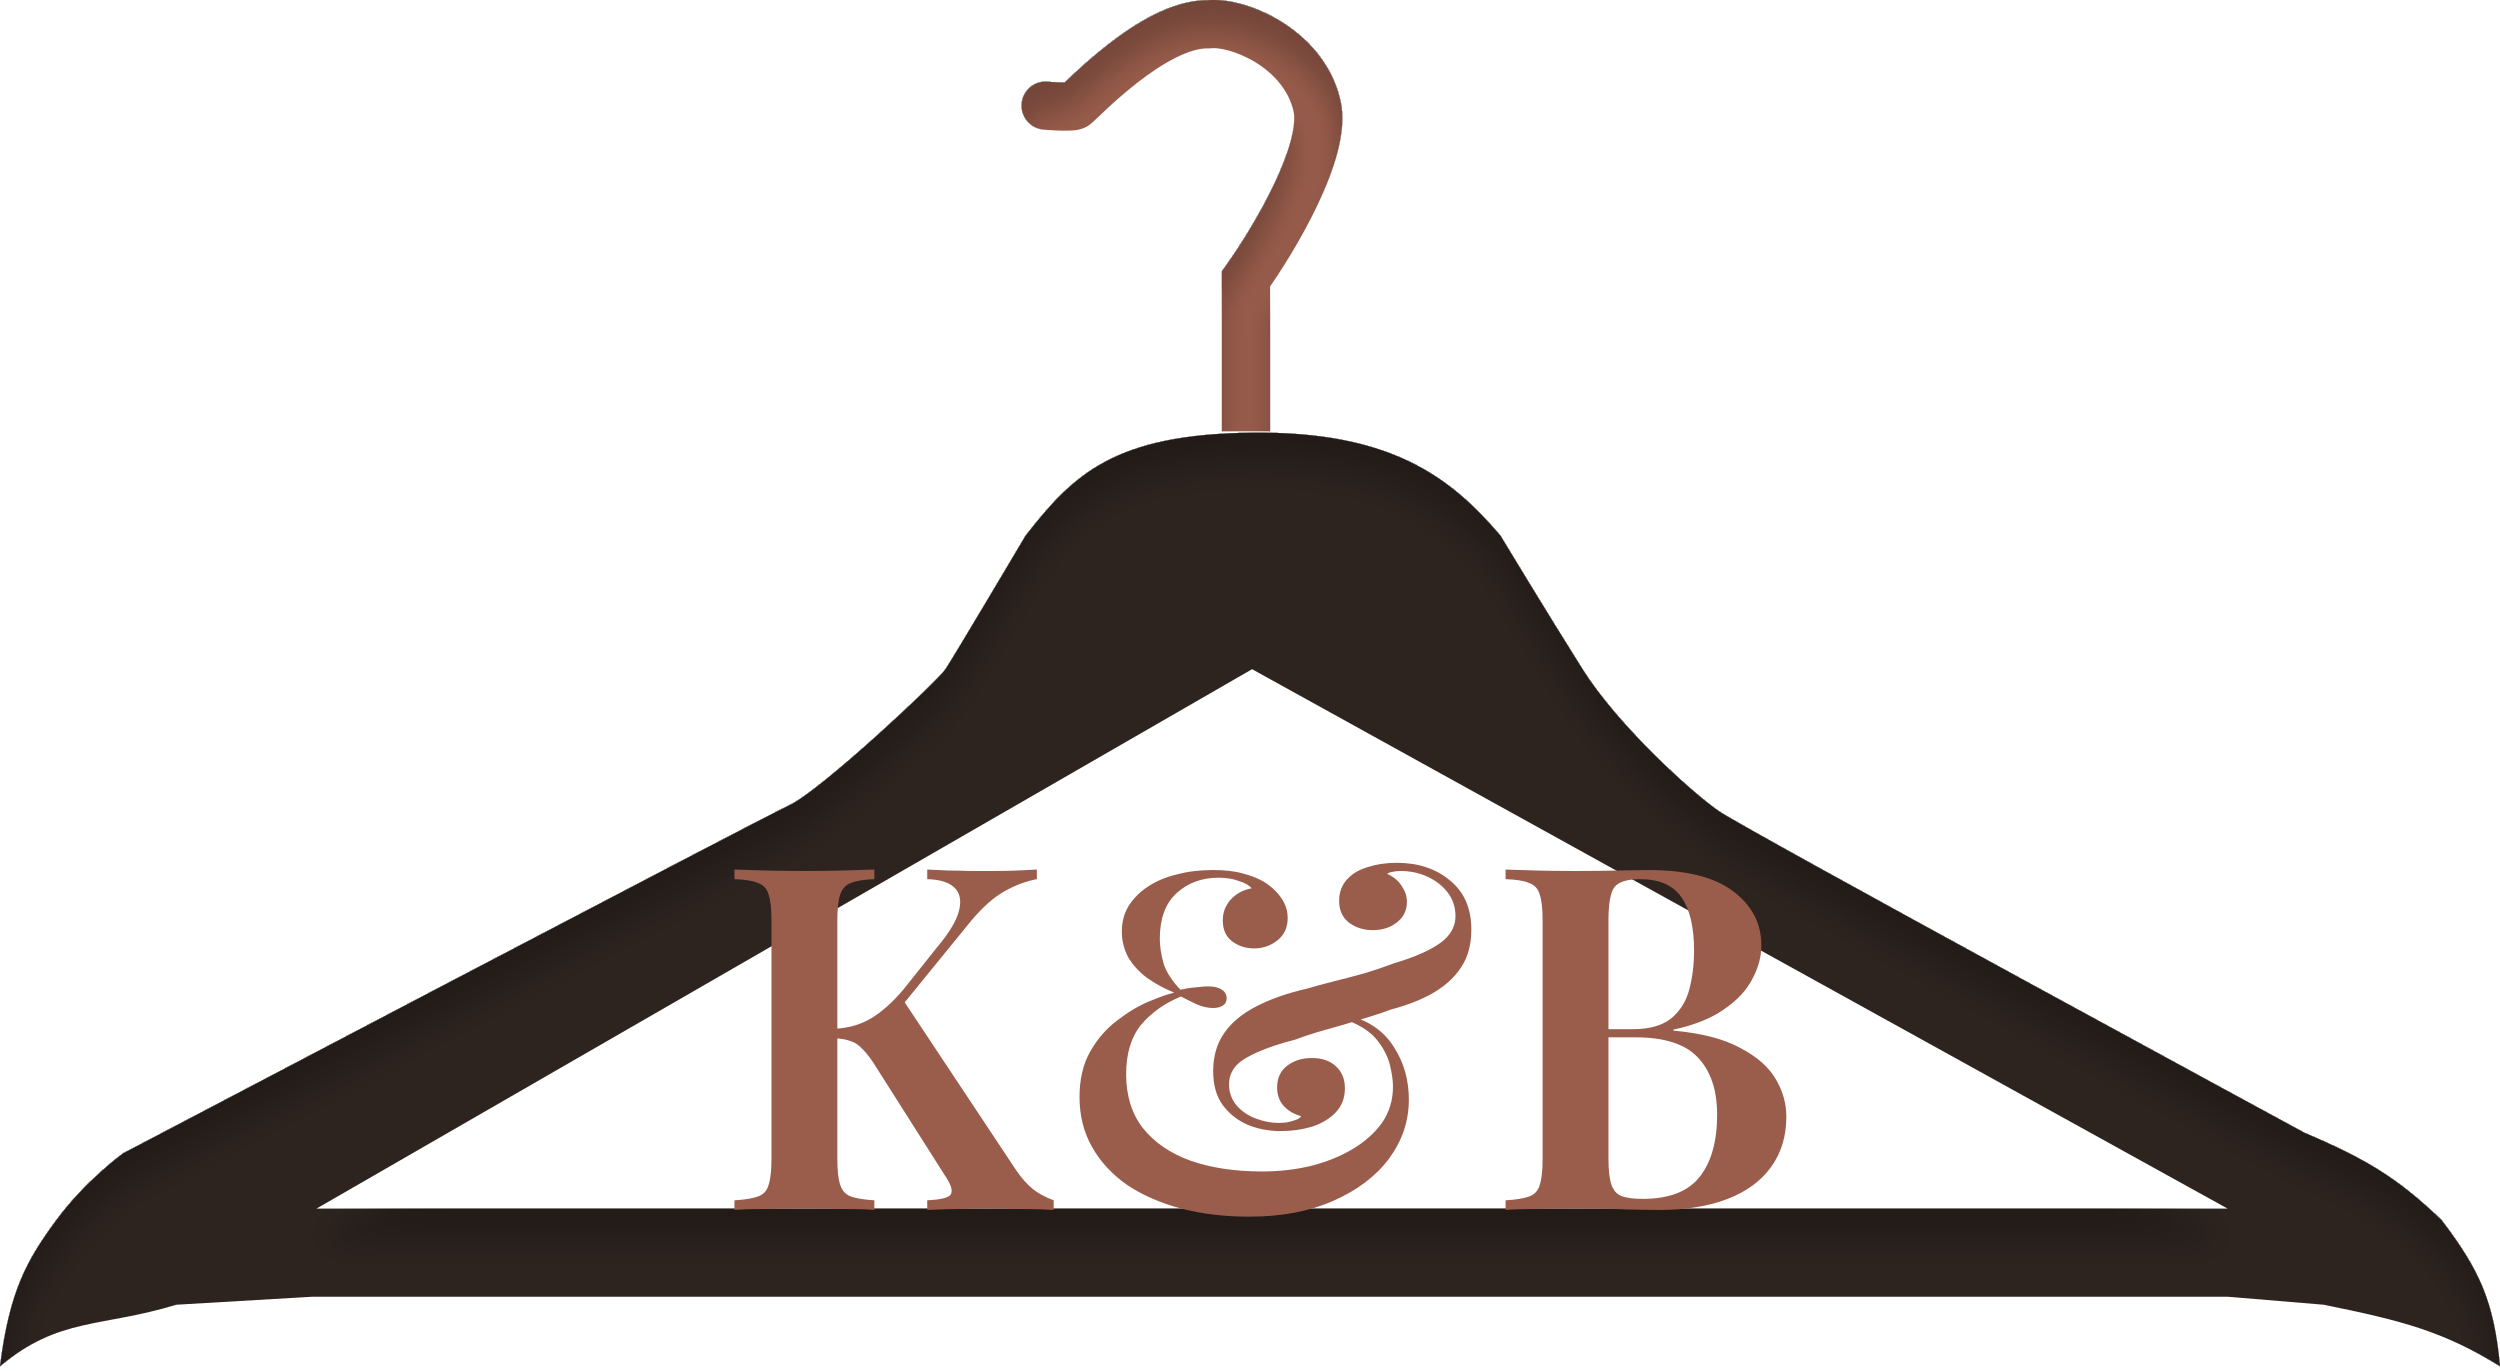
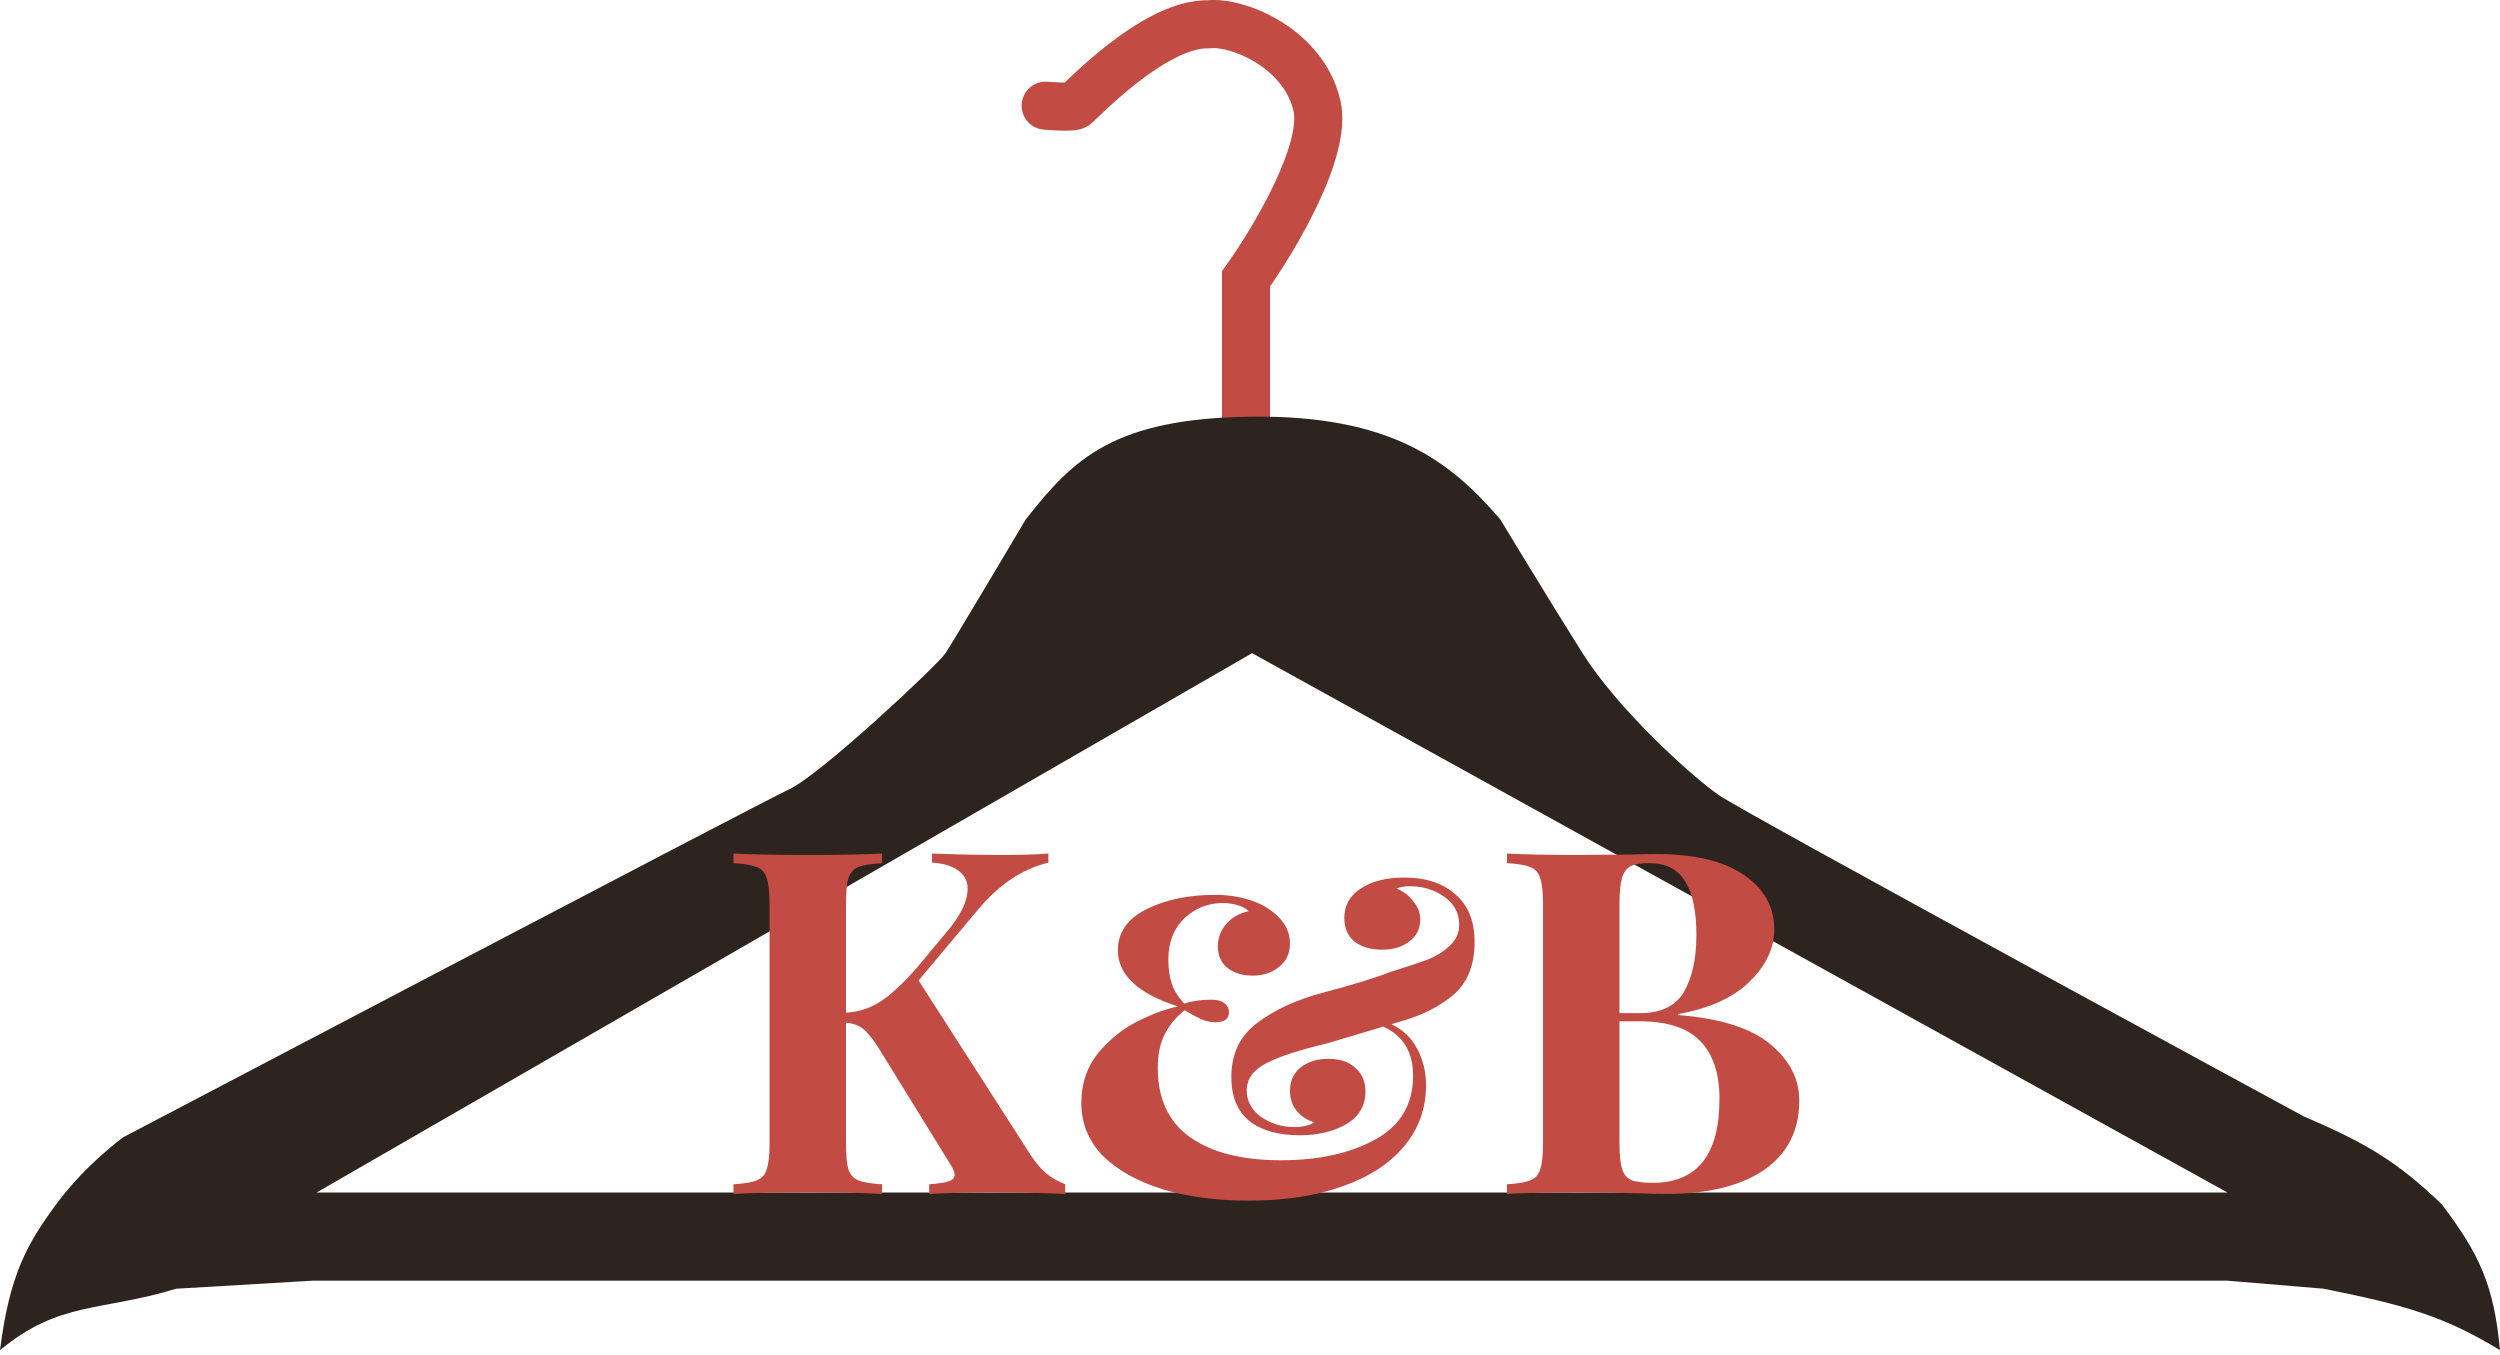
- <svg xmlns="http://www.w3.org/2000/svg" width="312" height="171" viewBox="0 0 312 171" fill="none">
-   <g filter="url(#filter0_i_210_2)">
-     <path d="M130.749 10.2C129.098 10.063 127.648 11.29 127.51 12.941C127.373 14.592 128.6 16.042 130.251 16.18L130.5 13.19L130.749 10.2ZM150.814 3.033L150.753 6.033L150.953 6.037L151.152 6.014L150.814 3.033ZM164.356 13.19L167.279 12.513V12.513L164.356 13.19ZM155.502 34.806L153.06 33.062L152.502 33.845V34.806H155.502ZM130.5 13.19C130.251 16.18 130.251 16.18 130.251 16.18C130.251 16.18 130.251 16.18 130.252 16.18C130.252 16.18 130.252 16.18 130.253 16.18C130.253 16.18 130.254 16.18 130.255 16.18C130.258 16.18 130.261 16.181 130.264 16.181C130.272 16.181 130.282 16.182 130.296 16.183C130.322 16.186 130.359 16.189 130.407 16.192C130.501 16.199 130.634 16.209 130.794 16.22C131.113 16.241 131.551 16.268 132.012 16.286C132.464 16.303 132.985 16.314 133.457 16.298C133.689 16.291 133.961 16.275 134.231 16.239C134.408 16.216 134.943 16.146 135.488 15.873L134.146 13.19L132.804 10.507C133.055 10.382 133.254 10.332 133.317 10.316C133.398 10.297 133.448 10.291 133.448 10.291C133.454 10.29 133.44 10.292 133.402 10.294C133.366 10.297 133.318 10.3 133.257 10.302C132.996 10.31 132.638 10.305 132.243 10.29C131.858 10.275 131.482 10.253 131.199 10.234C131.058 10.224 130.943 10.216 130.864 10.21C130.825 10.207 130.794 10.204 130.775 10.203C130.765 10.202 130.758 10.201 130.754 10.201C130.751 10.201 130.75 10.201 130.749 10.2C130.749 10.2 130.749 10.2 130.749 10.2C130.749 10.2 130.749 10.2 130.749 10.2C130.749 10.2 130.749 10.2 130.749 10.2C130.749 10.2 130.749 10.2 130.5 13.19ZM134.146 13.19L135.488 15.873C135.827 15.704 136.078 15.494 136.105 15.471C136.196 15.398 136.281 15.323 136.346 15.265C136.478 15.147 136.634 15 136.791 14.851C137.123 14.537 137.531 14.145 138.043 13.669C139.057 12.724 140.405 11.514 141.927 10.328C143.459 9.133 145.105 8.011 146.71 7.207C148.351 6.384 149.717 6.012 150.753 6.033L150.814 3.033L150.874 0.034C148.454 -0.015 146.073 0.815 144.021 1.843C141.934 2.889 139.943 4.266 138.238 5.596C136.522 6.933 135.032 8.273 133.953 9.279C133.418 9.777 132.965 10.212 132.665 10.495C132.507 10.645 132.404 10.741 132.341 10.798C132.307 10.828 132.31 10.824 132.335 10.804C132.348 10.794 132.385 10.764 132.44 10.725C132.479 10.697 132.612 10.603 132.804 10.507L134.146 13.19ZM150.814 3.033L151.152 6.014C152.076 5.909 154.368 6.339 156.732 7.803C159 9.208 160.83 11.26 161.434 13.867L164.356 13.19L167.279 12.513C166.211 7.905 163.074 4.673 159.891 2.702C156.803 0.789 153.16 -0.252 150.476 0.052L150.814 3.033ZM164.356 13.19L161.434 13.867C161.599 14.579 161.556 15.774 161.107 17.496C160.673 19.16 159.933 21.046 159.009 22.995C157.16 26.892 154.721 30.738 153.06 33.062L155.502 34.806L157.943 36.55C159.755 34.013 162.394 29.858 164.43 25.566C165.447 23.42 166.351 21.164 166.913 19.009C167.46 16.911 167.764 14.608 167.279 12.513L164.356 13.19ZM155.502 34.806H152.502V53.818H155.502H158.502V34.806H155.502Z" fill="#9A5D4C" />
-   </g>
-   <g filter="url(#filter1_i_210_2)">
-     <path fill-rule="evenodd" clip-rule="evenodd" d="M0 170.5C1.192 161.052 3.386 157.218 7.032 152.269C10.678 147.321 15.366 143.936 15.366 143.936C15.366 143.936 94.594 102.323 98.5 100.5C102.407 98.677 117 85.015 118 83.515C119 82.015 128 66.847 128 66.847C133.934 59.26 138.994 54.186 156.26 54C173.527 53.813 180.996 59.502 187.252 66.847C187.252 66.847 193.073 76.483 197.5 83.515C201.927 90.547 211.114 98.881 214.5 101.224C217.886 103.568 287.519 141.331 287.519 141.331C295.234 144.636 299.12 146.914 304.708 152.269C309.46 158.519 311.247 162.425 312 170.5C304.855 166.143 299.904 164.841 290 162.831L278 161.831L256.5 161.831L223 161.831L189.5 161.831L156 161.831L89 161.831L55 161.831H39L22 162.831C12.578 165.699 7.424 164.357 0 170.5ZM156.26 83.515L39.5 150.831L99 150.831L129 150.831L162 150.831L220 150.831L249 150.831L278 150.831L156.26 83.515Z" fill="#2D2420" />
-   </g>
-   <path d="M129.4 108.52V109.72C128.08 109.96 126.74 110.46 125.38 111.22C124.02 111.98 122.62 113.22 121.18 114.94L109.84 128.86L112.54 124.54L126.88 146.14C127.52 147.06 128.18 147.8 128.86 148.36C129.54 148.92 130.42 149.4 131.5 149.8V151C130.26 150.92 128.84 150.88 127.24 150.88C125.64 150.84 124.18 150.82 122.86 150.82C122.1 150.82 121.14 150.84 119.98 150.88C118.86 150.88 117.44 150.92 115.72 151V149.8C117.32 149.72 118.28 149.5 118.6 149.14C118.92 148.74 118.78 148.06 118.18 147.1L109.42 133.3C108.78 132.26 108.2 131.48 107.68 130.96C107.2 130.44 106.7 130.1 106.18 129.94C105.66 129.74 105.02 129.62 104.26 129.58V128.38C105.94 128.3 107.44 127.86 108.76 127.06C110.08 126.26 111.4 125.08 112.72 123.52L116.98 118.18C118.46 116.42 119.36 114.92 119.68 113.68C120 112.44 119.82 111.48 119.14 110.8C118.46 110.12 117.32 109.76 115.72 109.72V108.52C116.6 108.56 117.48 108.6 118.36 108.64C119.24 108.64 120.12 108.66 121 108.7C121.92 108.7 122.88 108.7 123.88 108.7C125.04 108.7 126.08 108.68 127 108.64C127.92 108.6 128.72 108.56 129.4 108.52ZM109.12 108.52V109.72C107.84 109.76 106.86 109.92 106.18 110.2C105.54 110.44 105.1 110.92 104.86 111.64C104.62 112.32 104.5 113.4 104.5 114.88V144.64C104.5 146.08 104.62 147.16 104.86 147.88C105.1 148.6 105.54 149.08 106.18 149.32C106.86 149.56 107.84 149.72 109.12 149.8V151C108.12 150.92 106.84 150.88 105.28 150.88C103.72 150.84 102.14 150.82 100.54 150.82C98.74 150.82 97.06 150.84 95.5 150.88C93.94 150.88 92.66 150.92 91.66 151V149.8C92.98 149.72 93.96 149.56 94.6 149.32C95.28 149.08 95.72 148.6 95.92 147.88C96.16 147.16 96.28 146.08 96.28 144.64V114.88C96.28 113.4 96.16 112.32 95.92 111.64C95.72 110.92 95.28 110.44 94.6 110.2C93.96 109.92 92.98 109.76 91.66 109.72V108.52C92.66 108.56 93.94 108.6 95.5 108.64C97.06 108.68 98.74 108.7 100.54 108.7C102.14 108.7 103.72 108.68 105.28 108.64C106.84 108.6 108.12 108.56 109.12 108.52ZM151.344 108.58C152.864 108.58 154.104 108.72 155.064 109C156.024 109.24 156.864 109.56 157.584 109.96C158.144 110.28 158.664 110.68 159.144 111.16C159.624 111.64 160.004 112.16 160.284 112.72C160.564 113.28 160.704 113.9 160.704 114.58C160.704 115.74 160.284 116.66 159.444 117.34C158.604 118.02 157.624 118.36 156.504 118.36C155.464 118.36 154.544 118.06 153.744 117.46C152.984 116.86 152.604 116 152.604 114.88C152.604 113.88 152.924 113.02 153.564 112.3C154.244 111.54 155.124 111.06 156.204 110.86C155.924 110.5 155.404 110.2 154.644 109.96C153.924 109.68 153.064 109.54 152.064 109.54C149.984 109.54 148.244 110.18 146.844 111.46C145.444 112.74 144.744 114.64 144.744 117.16C144.744 118.12 144.904 119.16 145.224 120.28C145.584 121.36 146.284 122.44 147.324 123.52C148.004 123.36 148.644 123.26 149.244 123.22C149.884 123.14 150.404 123.1 150.804 123.1C151.524 123.1 152.084 123.24 152.484 123.52C152.884 123.76 153.084 124.12 153.084 124.6C153.084 125 152.924 125.3 152.604 125.5C152.284 125.7 151.884 125.8 151.404 125.8C150.684 125.8 149.944 125.62 149.184 125.26C148.424 124.9 147.824 124.6 147.384 124.36C145.344 125.2 143.684 126.38 142.404 127.9C141.164 129.42 140.544 131.48 140.544 134.08C140.544 136.76 141.244 139 142.644 140.8C144.084 142.6 146.084 143.96 148.644 144.88C151.204 145.76 154.164 146.2 157.524 146.2C159.564 146.2 161.544 145.98 163.464 145.54C165.424 145.06 167.184 144.36 168.744 143.44C170.304 142.52 171.544 141.42 172.464 140.14C173.384 138.82 173.844 137.3 173.844 135.58C173.844 134.9 173.724 134.04 173.484 133C173.244 131.96 172.724 130.92 171.924 129.88C171.124 128.84 169.884 128 168.204 127.36L168.684 126.82C171.084 127.54 172.864 128.86 174.024 130.78C175.224 132.66 175.824 134.82 175.824 137.26C175.824 139.9 175.004 142.34 173.364 144.58C171.724 146.78 169.404 148.54 166.404 149.86C163.444 151.18 159.944 151.84 155.904 151.84C152.824 151.84 149.984 151.5 147.384 150.82C144.824 150.14 142.584 149.16 140.664 147.88C138.784 146.56 137.324 144.98 136.284 143.14C135.244 141.3 134.724 139.22 134.724 136.9C134.724 134.7 135.164 132.82 136.044 131.26C136.924 129.7 138.024 128.42 139.344 127.42C140.664 126.38 141.984 125.58 143.304 125.02C144.624 124.46 145.704 124.08 146.544 123.88C145.264 123.36 144.124 122.74 143.124 122.02C142.124 121.26 141.344 120.4 140.784 119.44C140.264 118.44 140.004 117.38 140.004 116.26C140.004 115.06 140.284 114 140.844 113.08C141.444 112.12 142.264 111.3 143.304 110.62C144.344 109.94 145.544 109.44 146.904 109.12C148.264 108.76 149.744 108.58 151.344 108.58ZM174.324 107.68C177.004 107.68 179.224 108.42 180.984 109.9C182.744 111.34 183.624 113.38 183.624 116.02C183.624 117.86 183.204 119.42 182.364 120.7C181.524 121.98 180.344 123.06 178.824 123.94C177.344 124.78 175.604 125.46 173.604 125.98C172.884 126.26 172.004 126.56 170.964 126.88C169.924 127.2 168.804 127.54 167.604 127.9C166.444 128.22 165.324 128.54 164.244 128.86C163.204 129.18 162.324 129.48 161.604 129.76C159.084 130.4 157.084 131.14 155.604 131.98C154.124 132.78 153.384 133.9 153.384 135.34C153.384 136.34 153.704 137.22 154.344 137.98C154.984 138.7 155.784 139.24 156.744 139.6C157.704 139.96 158.644 140.14 159.564 140.14C159.844 140.14 160.184 140.12 160.584 140.08C160.984 140 161.344 139.9 161.664 139.78C162.024 139.66 162.264 139.5 162.384 139.3C161.504 139.06 160.784 138.64 160.224 138.04C159.664 137.44 159.384 136.66 159.384 135.7C159.384 134.54 159.804 133.64 160.644 133C161.484 132.36 162.504 132.04 163.704 132.04C164.984 132.04 165.984 132.38 166.704 133.06C167.464 133.74 167.844 134.66 167.844 135.82C167.844 137.02 167.464 138.02 166.704 138.82C165.944 139.62 164.944 140.22 163.704 140.62C162.504 140.98 161.204 141.16 159.804 141.16C158.364 141.16 157.004 140.9 155.724 140.38C154.444 139.82 153.404 139 152.604 137.92C151.804 136.84 151.404 135.42 151.404 133.66C151.404 131.82 151.864 130.24 152.784 128.92C153.704 127.6 155.024 126.5 156.744 125.62C158.504 124.7 160.604 123.96 163.044 123.4C164.004 123.12 165.104 122.82 166.344 122.5C167.624 122.18 168.924 121.84 170.244 121.48C171.564 121.08 172.804 120.66 173.964 120.22C176.524 119.46 178.444 118.62 179.724 117.7C181.004 116.78 181.644 115.66 181.644 114.34C181.644 113.22 181.324 112.24 180.684 111.4C180.044 110.56 179.204 109.9 178.164 109.42C177.124 108.94 176.004 108.7 174.804 108.7C174.404 108.7 174.044 108.74 173.724 108.82C173.444 108.86 173.244 108.94 173.124 109.06C173.924 109.42 174.524 109.92 174.924 110.56C175.364 111.2 175.584 111.86 175.584 112.54C175.584 113.62 175.164 114.48 174.324 115.12C173.524 115.76 172.524 116.08 171.324 116.08C170.164 116.08 169.164 115.76 168.324 115.12C167.524 114.48 167.124 113.58 167.124 112.42C167.124 111.38 167.444 110.5 168.084 109.78C168.724 109.06 169.584 108.54 170.664 108.22C171.784 107.86 173.004 107.68 174.324 107.68ZM187.897 108.52C188.897 108.56 190.177 108.6 191.737 108.64C193.297 108.68 194.857 108.7 196.417 108.7C198.377 108.7 200.237 108.68 201.997 108.64C203.757 108.6 204.997 108.58 205.717 108.58C210.437 108.58 213.957 109.46 216.277 111.22C218.637 112.98 219.817 115.24 219.817 118C219.817 119.4 219.437 120.8 218.677 122.2C217.957 123.6 216.777 124.86 215.137 125.98C213.537 127.1 211.437 127.94 208.837 128.5V128.62C212.357 128.94 215.137 129.66 217.177 130.78C219.257 131.86 220.737 133.16 221.617 134.68C222.497 136.16 222.937 137.72 222.937 139.36C222.937 141.8 222.297 143.9 221.017 145.66C219.777 147.38 217.977 148.7 215.617 149.62C213.257 150.54 210.417 151 207.097 151C206.217 151 204.877 150.98 203.077 150.94C201.277 150.86 199.097 150.82 196.537 150.82C194.897 150.82 193.297 150.84 191.737 150.88C190.177 150.88 188.897 150.92 187.897 151V149.8C189.217 149.72 190.197 149.56 190.837 149.32C191.517 149.08 191.957 148.6 192.157 147.88C192.397 147.16 192.517 146.08 192.517 144.64V114.88C192.517 113.4 192.397 112.32 192.157 111.64C191.957 110.92 191.517 110.44 190.837 110.2C190.197 109.92 189.217 109.76 187.897 109.72V108.52ZM204.697 109.72C203.057 109.72 201.977 110.06 201.457 110.74C200.977 111.42 200.737 112.8 200.737 114.88V144.64C200.737 146.04 200.857 147.1 201.097 147.82C201.337 148.54 201.757 149.02 202.357 149.26C202.957 149.5 203.837 149.62 204.997 149.62C208.277 149.62 210.637 148.72 212.077 146.92C213.557 145.08 214.297 142.48 214.297 139.12C214.297 136.04 213.497 133.66 211.897 131.98C210.337 130.3 207.737 129.46 204.097 129.46H198.637C198.637 129.46 198.637 129.3 198.637 128.98C198.637 128.62 198.637 128.44 198.637 128.44H203.797C205.837 128.44 207.417 128 208.537 127.12C209.657 126.2 210.417 125 210.817 123.52C211.217 122 211.417 120.38 211.417 118.66C211.417 115.7 210.897 113.48 209.857 112C208.817 110.48 207.097 109.72 204.697 109.72Z" fill="#9A5D4C" />
-   <defs>
-     <filter id="filter0_i_210_2" x="127.5" y="0" width="40.022" height="57.818" filterUnits="userSpaceOnUse" color-interpolation-filters="sRGB">
-       <feFlood flood-opacity="0" result="BackgroundImageFix" />
-       <feBlend mode="normal" in="SourceGraphic" in2="BackgroundImageFix" result="shape" />
-       <feColorMatrix in="SourceAlpha" type="matrix" values="0 0 0 0 0 0 0 0 0 0 0 0 0 0 0 0 0 0 127 0" result="hardAlpha" />
-       <feOffset dy="4" />
-       <feGaussianBlur stdDeviation="2" />
-       <feComposite in2="hardAlpha" operator="arithmetic" k2="-1" k3="1" />
-       <feColorMatrix type="matrix" values="0 0 0 0 0 0 0 0 0 0 0 0 0 0 0 0 0 0 0.25 0" />
-       <feBlend mode="normal" in2="shape" result="effect1_innerShadow_210_2" />
-     </filter>
-     <filter id="filter1_i_210_2" x="0" y="53.995" width="312" height="120.505" filterUnits="userSpaceOnUse" color-interpolation-filters="sRGB">
-       <feFlood flood-opacity="0" result="BackgroundImageFix" />
-       <feBlend mode="normal" in="SourceGraphic" in2="BackgroundImageFix" result="shape" />
-       <feColorMatrix in="SourceAlpha" type="matrix" values="0 0 0 0 0 0 0 0 0 0 0 0 0 0 0 0 0 0 127 0" result="hardAlpha" />
-       <feOffset dy="4" />
-       <feGaussianBlur stdDeviation="2" />
-       <feComposite in2="hardAlpha" operator="arithmetic" k2="-1" k3="1" />
-       <feColorMatrix type="matrix" values="0 0 0 0 0 0 0 0 0 0 0 0 0 0 0 0 0 0 0.25 0" />
-       <feBlend mode="normal" in2="shape" result="effect1_innerShadow_210_2" />
-     </filter>
-   </defs>
+ <svg xmlns="http://www.w3.org/2000/svg" width="312" height="169" viewBox="0 0 312 169" fill="none">
+   <path d="M130.749 10.2C129.098 10.063 127.648 11.29 127.51 12.941C127.373 14.592 128.6 16.042 130.251 16.18L130.5 13.19L130.749 10.2ZM150.814 3.033L150.753 6.033L150.953 6.037L151.152 6.014L150.814 3.033ZM164.356 13.19L167.279 12.513V12.513L164.356 13.19ZM155.502 34.806L153.06 33.062L152.502 33.845V34.806H155.502ZM130.5 13.19C130.251 16.18 130.251 16.18 130.251 16.18C130.251 16.18 130.251 16.18 130.252 16.18C130.252 16.18 130.252 16.18 130.253 16.18C130.253 16.18 130.254 16.18 130.255 16.18C130.258 16.18 130.261 16.181 130.264 16.181C130.272 16.181 130.282 16.182 130.296 16.183C130.322 16.186 130.359 16.189 130.407 16.192C130.501 16.199 130.634 16.209 130.794 16.22C131.113 16.241 131.551 16.268 132.012 16.286C132.464 16.303 132.985 16.314 133.457 16.298C133.689 16.291 133.961 16.275 134.231 16.239C134.408 16.216 134.943 16.146 135.488 15.873L134.146 13.19L132.804 10.507C133.055 10.382 133.254 10.332 133.317 10.316C133.398 10.297 133.448 10.291 133.448 10.291C133.454 10.29 133.44 10.292 133.402 10.294C133.366 10.297 133.318 10.3 133.257 10.302C132.996 10.31 132.638 10.305 132.243 10.29C131.858 10.275 131.482 10.253 131.199 10.234C131.058 10.224 130.943 10.216 130.864 10.21C130.825 10.207 130.794 10.204 130.775 10.203C130.765 10.202 130.758 10.201 130.754 10.201C130.751 10.201 130.75 10.201 130.749 10.2C130.749 10.2 130.749 10.2 130.749 10.2C130.749 10.2 130.749 10.2 130.749 10.2C130.749 10.2 130.749 10.2 130.749 10.2C130.749 10.2 130.749 10.2 130.5 13.19ZM134.146 13.19L135.488 15.873C135.827 15.704 136.078 15.494 136.105 15.471C136.196 15.398 136.281 15.323 136.346 15.265C136.478 15.147 136.634 15 136.791 14.851C137.123 14.537 137.531 14.145 138.043 13.669C139.057 12.724 140.405 11.514 141.927 10.328C143.459 9.133 145.105 8.011 146.71 7.207C148.351 6.384 149.717 6.012 150.753 6.033L150.814 3.033L150.874 0.034C148.454 -0.015 146.073 0.815 144.021 1.843C141.934 2.889 139.943 4.266 138.238 5.596C136.522 6.933 135.032 8.273 133.953 9.279C133.418 9.777 132.965 10.212 132.665 10.495C132.507 10.645 132.404 10.741 132.341 10.798C132.307 10.828 132.31 10.824 132.335 10.804C132.348 10.794 132.385 10.764 132.44 10.725C132.479 10.697 132.612 10.603 132.804 10.507L134.146 13.19ZM150.814 3.033L151.152 6.014C152.076 5.909 154.368 6.339 156.732 7.803C159 9.208 160.83 11.26 161.434 13.867L164.356 13.19L167.279 12.513C166.211 7.905 163.074 4.673 159.891 2.702C156.803 0.789 153.16 -0.252 150.476 0.052L150.814 3.033ZM164.356 13.19L161.434 13.867C161.599 14.579 161.556 15.774 161.107 17.496C160.673 19.16 159.933 21.046 159.009 22.995C157.16 26.892 154.721 30.738 153.06 33.062L155.502 34.806L157.943 36.55C159.755 34.013 162.394 29.858 164.43 25.566C165.447 23.42 166.351 21.164 166.913 19.009C167.46 16.911 167.764 14.608 167.279 12.513L164.356 13.19ZM155.502 34.806H152.502V53.818H155.502H158.502V34.806H155.502Z" fill="#C24B44" />
+   <path fill-rule="evenodd" clip-rule="evenodd" d="M0 168.5C1.192 159.052 3.386 155.218 7.032 150.269C10.678 145.321 15.366 141.936 15.366 141.936C15.366 141.936 94.594 100.323 98.5 98.5C102.407 96.677 117 83.015 118 81.515C119 80.015 128 64.847 128 64.847C133.934 57.26 138.994 52.186 156.26 52C173.527 51.813 180.996 57.502 187.252 64.847C187.252 64.847 193.073 74.483 197.5 81.515C201.927 88.547 211.114 96.881 214.5 99.224C217.886 101.568 287.519 139.331 287.519 139.331C295.234 142.636 299.12 144.914 304.708 150.269C309.46 156.52 311.247 160.425 312 168.5C304.855 164.143 299.904 162.841 290 160.831L278 159.831L256.5 159.831L223 159.831L189.5 159.831L156 159.831L89 159.831L55 159.831H39L22 160.831C12.578 163.699 7.424 162.357 0 168.5ZM156.26 81.515L39.5 148.831L99 148.831L129 148.831L162 148.831L220 148.831L249 148.831L278 148.831L156.26 81.515Z" fill="#2D2420" />
+   <path d="M128.62 144.14C129.22 145.06 129.84 145.8 130.48 146.36C131.12 146.92 131.94 147.4 132.94 147.8V149C130.14 148.88 127.02 148.82 123.58 148.82C120.94 148.82 118.4 148.88 115.96 149V147.8C117.08 147.72 117.88 147.6 118.36 147.44C118.88 147.28 119.14 147 119.14 146.6C119.14 146.28 118.92 145.78 118.48 145.1L109.78 131C108.98 129.72 108.3 128.86 107.74 128.42C107.22 127.98 106.5 127.72 105.58 127.64V142.64C105.58 144.16 105.68 145.26 105.88 145.94C106.12 146.62 106.54 147.08 107.14 147.32C107.74 147.56 108.72 147.72 110.08 147.8V149C107.92 148.88 104.9 148.82 101.02 148.82C96.74 148.82 93.58 148.88 91.54 149V147.8C92.86 147.72 93.82 147.56 94.42 147.32C95.06 147.08 95.48 146.62 95.68 145.94C95.92 145.26 96.04 144.16 96.04 142.64V112.88C96.04 111.36 95.92 110.26 95.68 109.58C95.48 108.9 95.06 108.44 94.42 108.2C93.82 107.96 92.86 107.8 91.54 107.72V106.52C93.58 106.64 96.74 106.7 101.02 106.7C104.9 106.7 107.92 106.64 110.08 106.52V107.72C108.72 107.8 107.74 107.96 107.14 108.2C106.54 108.44 106.12 108.9 105.88 109.58C105.68 110.26 105.58 111.36 105.58 112.88V126.38C107.18 126.3 108.64 125.82 109.96 124.94C111.28 124.06 112.78 122.66 114.46 120.74L118 116.48C119.84 114.36 120.76 112.5 120.76 110.9C120.76 109.94 120.36 109.18 119.56 108.62C118.8 108.06 117.72 107.74 116.32 107.66V106.52C119.24 106.64 122.2 106.7 125.2 106.7C127.52 106.7 129.4 106.64 130.84 106.52V107.66C127.64 108.42 124.74 110.34 122.14 113.42L114.64 122.36L128.62 144.14ZM184.03 117.56C184.03 120.4 183.17 122.58 181.45 124.1C179.73 125.58 177.53 126.7 174.85 127.46L173.65 127.82C175.09 128.5 176.17 129.54 176.89 130.94C177.61 132.3 177.97 133.8 177.97 135.44C177.97 138.32 177.07 140.84 175.27 143C173.51 145.16 170.95 146.84 167.59 148.04C164.27 149.24 160.35 149.84 155.83 149.84C151.79 149.84 148.19 149.36 145.03 148.4C141.87 147.4 139.39 146 137.59 144.2C135.83 142.36 134.95 140.18 134.95 137.66C134.95 135.22 135.65 133.14 137.05 131.42C138.49 129.7 140.13 128.38 141.97 127.46C143.81 126.54 145.49 125.92 147.01 125.6C142.01 124 139.51 121.66 139.51 118.58C139.51 116.38 140.69 114.68 143.05 113.48C145.45 112.28 148.31 111.68 151.63 111.68C153.79 111.68 155.71 112.08 157.39 112.88C159.79 114.16 160.99 115.78 160.99 117.74C160.99 118.98 160.53 119.96 159.61 120.68C158.73 121.4 157.63 121.76 156.31 121.76C155.07 121.76 154.03 121.44 153.19 120.8C152.39 120.16 151.99 119.26 151.99 118.1C151.99 117.06 152.33 116.14 153.01 115.34C153.73 114.5 154.67 113.96 155.83 113.72C155.59 113.44 155.17 113.2 154.57 113C153.97 112.8 153.31 112.7 152.59 112.7C150.75 112.7 149.15 113.34 147.79 114.62C146.47 115.9 145.81 117.62 145.81 119.78C145.81 120.86 145.95 121.84 146.23 122.72C146.51 123.6 147.03 124.44 147.79 125.24C148.83 124.92 149.95 124.76 151.15 124.76C151.87 124.76 152.41 124.9 152.77 125.18C153.17 125.46 153.37 125.84 153.37 126.32C153.37 127.16 152.81 127.58 151.69 127.58C151.09 127.58 150.47 127.44 149.83 127.16C149.23 126.88 148.57 126.52 147.85 126.08C146.81 126.88 145.99 127.86 145.39 129.02C144.79 130.14 144.49 131.56 144.49 133.28C144.49 137.12 145.83 140 148.51 141.92C151.23 143.84 155.01 144.8 159.85 144.8C164.57 144.8 168.49 143.94 171.61 142.22C174.77 140.5 176.35 137.84 176.35 134.24C176.35 131.28 175.11 129.24 172.63 128.12L165.61 130.22C162.21 131.02 159.69 131.84 158.05 132.68C156.41 133.52 155.59 134.66 155.59 136.1C155.59 137.42 156.19 138.52 157.39 139.4C158.63 140.24 160.03 140.66 161.59 140.66C162.07 140.66 162.55 140.6 163.03 140.48C163.51 140.36 163.83 140.22 163.99 140.06C163.03 139.74 162.29 139.24 161.77 138.56C161.25 137.88 160.99 137.08 160.99 136.16C160.99 134.92 161.43 133.94 162.31 133.22C163.23 132.5 164.39 132.14 165.79 132.14C167.23 132.14 168.35 132.52 169.15 133.28C169.99 134 170.41 134.98 170.41 136.22C170.41 137.98 169.61 139.34 168.01 140.3C166.41 141.22 164.47 141.68 162.19 141.68C159.51 141.68 157.41 141.08 155.89 139.88C154.41 138.64 153.67 136.82 153.67 134.42C153.67 131.54 154.73 129.3 156.85 127.7C158.97 126.06 161.75 124.78 165.19 123.86C168.59 122.98 171.45 122.1 173.77 121.22C175.81 120.58 177.31 120.08 178.27 119.72C179.27 119.32 180.15 118.76 180.91 118.04C181.71 117.32 182.11 116.44 182.11 115.4C182.11 113.96 181.49 112.8 180.25 111.92C179.01 111.04 177.57 110.6 175.93 110.6C175.25 110.6 174.71 110.7 174.31 110.9C175.19 111.26 175.89 111.8 176.41 112.52C176.97 113.2 177.25 113.94 177.25 114.74C177.25 115.9 176.79 116.82 175.87 117.5C174.99 118.18 173.87 118.52 172.51 118.52C171.07 118.52 169.91 118.18 169.03 117.5C168.19 116.78 167.77 115.8 167.77 114.56C167.77 113 168.45 111.78 169.81 110.9C171.17 109.98 172.99 109.52 175.27 109.52C177.95 109.52 180.07 110.22 181.63 111.62C183.23 112.98 184.03 114.96 184.03 117.56ZM209.43 126.68C214.63 127.08 218.45 128.28 220.89 130.28C223.33 132.28 224.55 134.64 224.55 137.36C224.55 141.08 223.09 143.96 220.17 146C217.25 148 213.19 149 207.99 149C206.83 149 205.85 148.98 205.05 148.94C202.41 148.86 199.83 148.82 197.31 148.82C193.19 148.82 190.11 148.88 188.07 149V147.8C189.39 147.72 190.35 147.56 190.95 147.32C191.59 147.08 192.01 146.62 192.21 145.94C192.45 145.26 192.57 144.16 192.57 142.64V112.88C192.57 111.36 192.45 110.26 192.21 109.58C192.01 108.9 191.59 108.44 190.95 108.2C190.35 107.96 189.39 107.8 188.07 107.72V106.52C190.11 106.64 193.15 106.7 197.19 106.7L203.85 106.64C204.65 106.6 205.57 106.58 206.61 106.58C211.41 106.58 215.07 107.44 217.59 109.16C220.15 110.88 221.43 113.16 221.43 116C221.43 118.32 220.41 120.48 218.37 122.48C216.37 124.48 213.39 125.84 209.43 126.56V126.68ZM205.83 107.72C204.75 107.72 203.95 107.86 203.43 108.14C202.95 108.42 202.61 108.92 202.41 109.64C202.21 110.36 202.11 111.44 202.11 112.88V126.44H204.69C207.29 126.44 209.11 125.56 210.15 123.8C211.19 122 211.71 119.62 211.71 116.66C211.71 113.66 211.23 111.42 210.27 109.94C209.35 108.46 207.87 107.72 205.83 107.72ZM206.25 147.62C211.81 147.62 214.59 144.12 214.59 137.12C214.59 133.96 213.79 131.56 212.19 129.92C210.59 128.28 208.07 127.46 204.63 127.46H202.11V142.64C202.11 144.08 202.21 145.14 202.41 145.82C202.61 146.5 202.99 146.98 203.55 147.26C204.15 147.5 205.05 147.62 206.25 147.62Z" fill="#C24B44" />
</svg>
